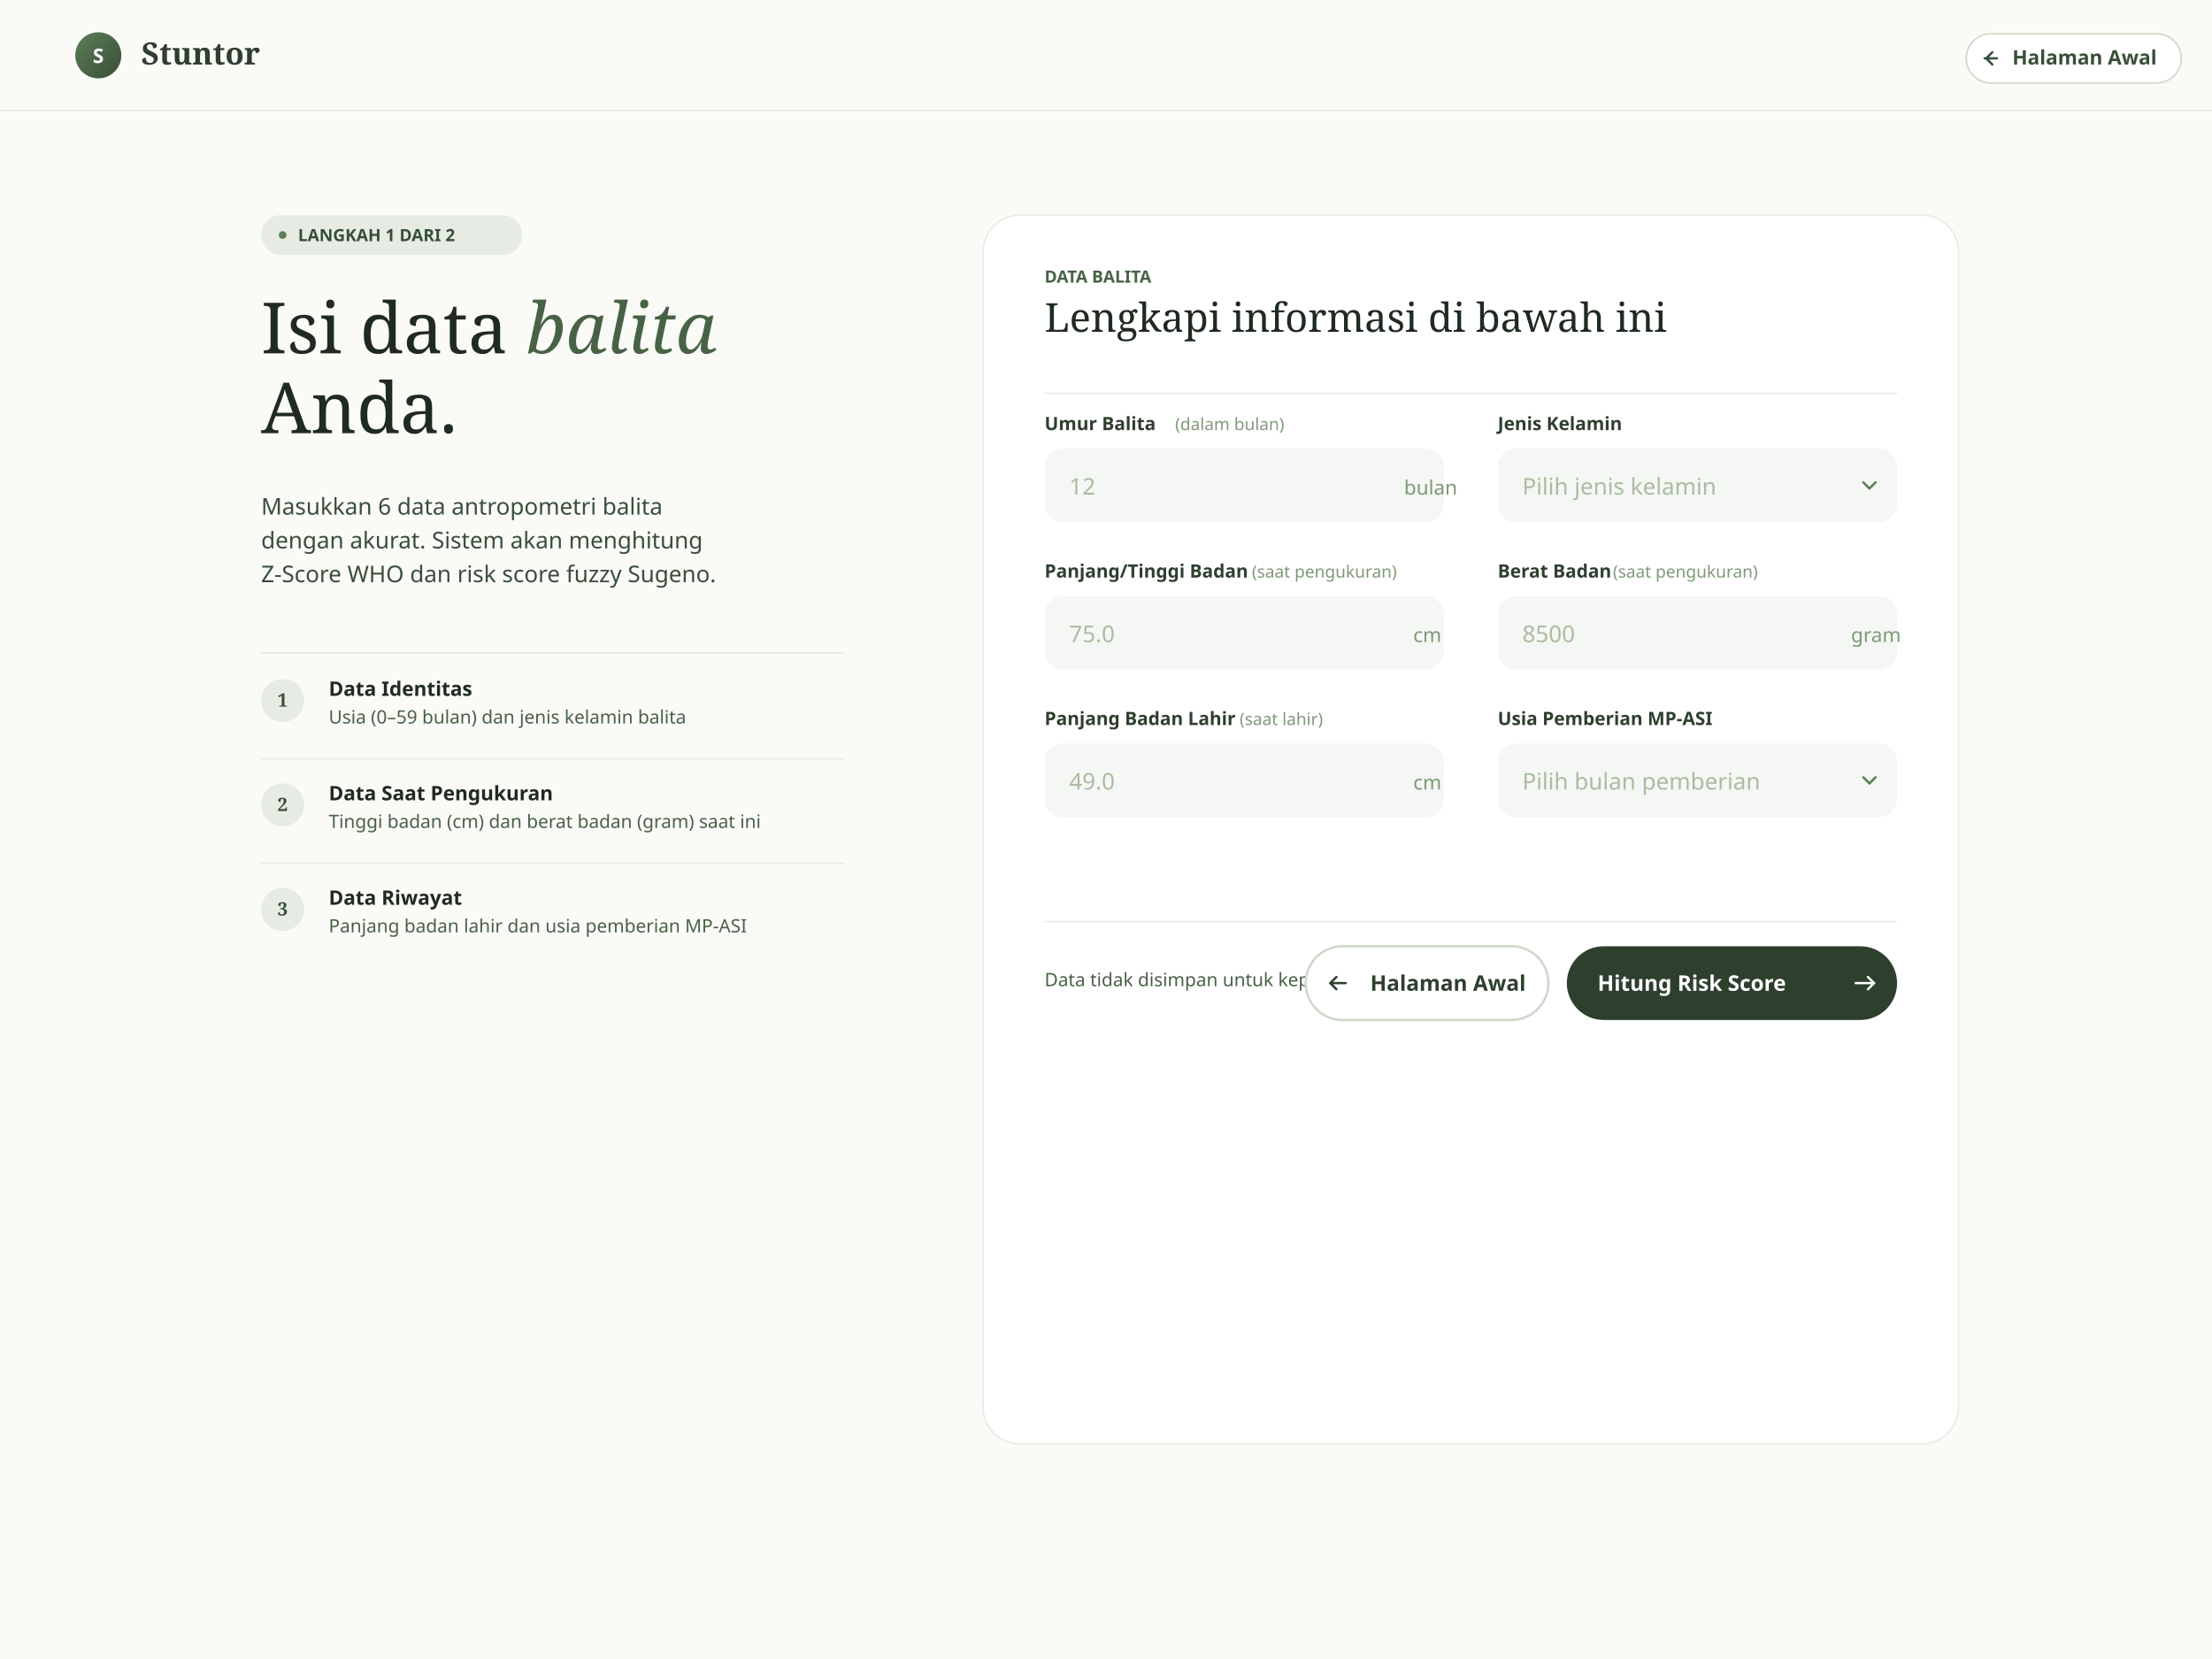
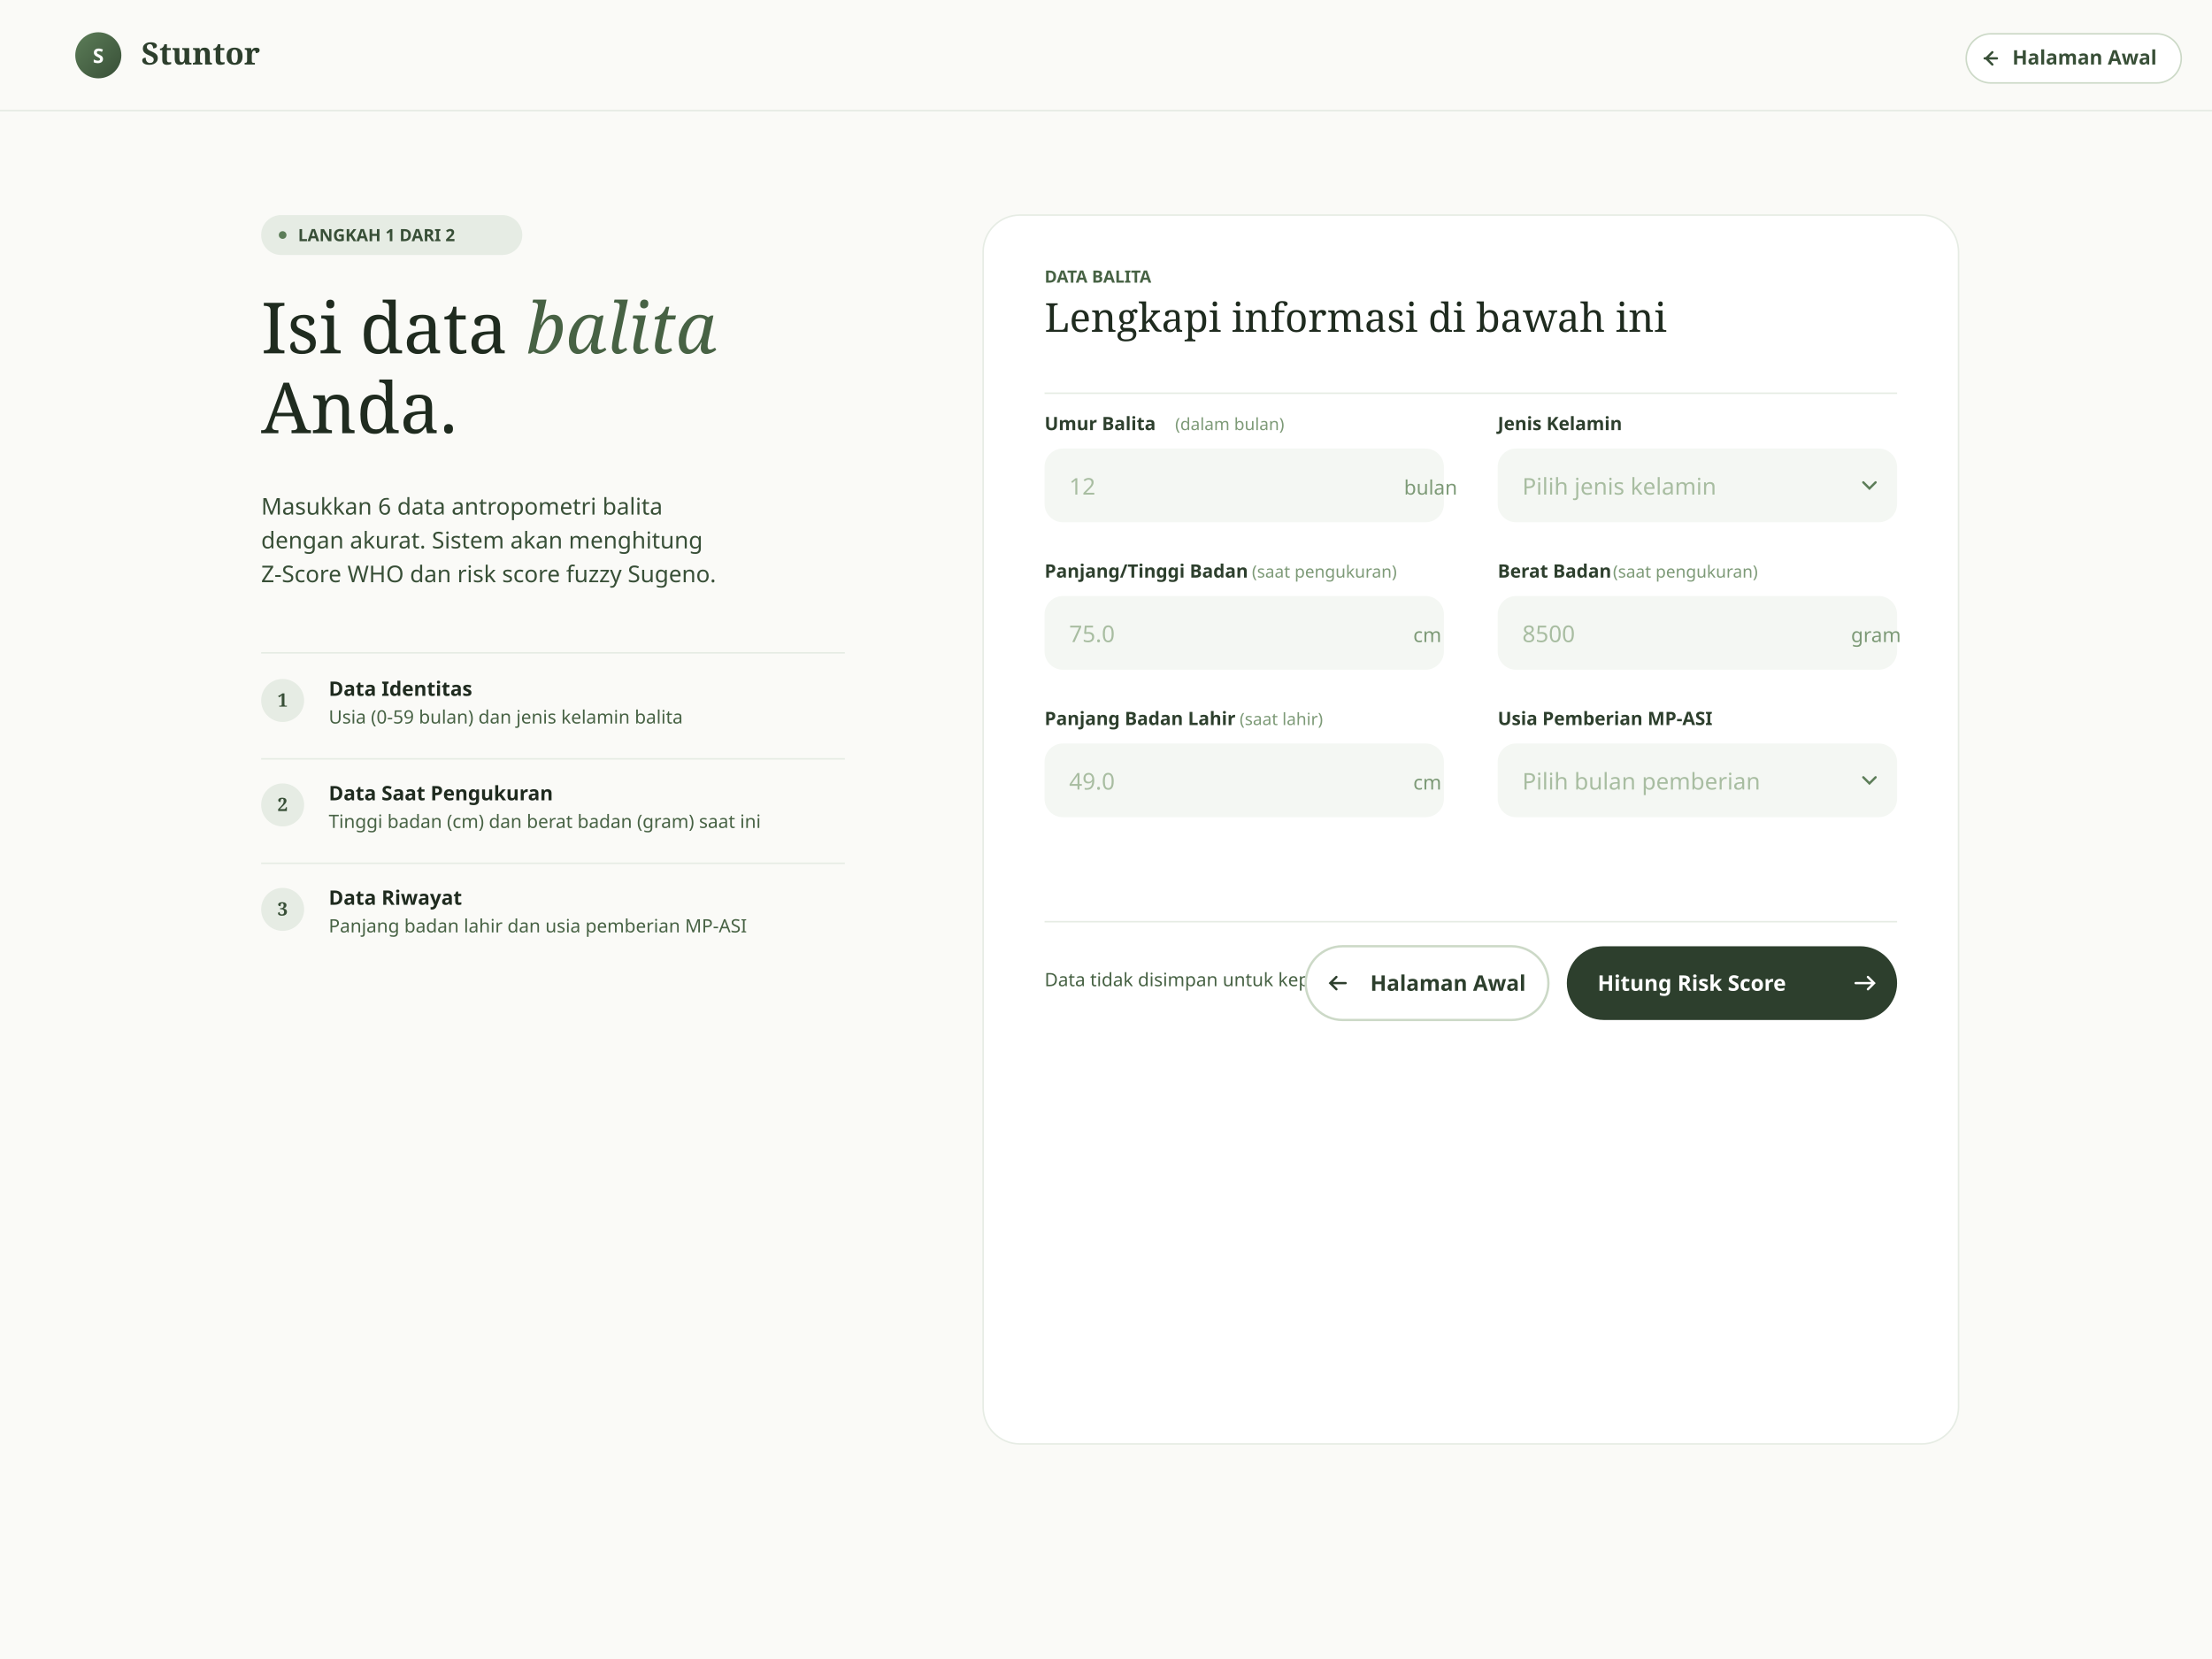
<svg xmlns="http://www.w3.org/2000/svg" width="1440" height="1080" viewBox="0 0 1440 1080">
  <defs>
    <linearGradient id="sage" x1="0" y1="0" x2="1" y2="1">
      <stop offset="0" stop-color="#5c7d58" />
      <stop offset="1" stop-color="#384f37" />
    </linearGradient>
  </defs>
  <rect width="1440" height="1080" fill="#fafaf7" />
  <rect width="1440" height="72" fill="#fafaf7" fill-opacity="0.9" />
  <line x1="0" y1="72" x2="1440" y2="72" stroke="#e6ece4" />
  <circle cx="64" cy="36" r="15" fill="url(#sage)" />
  <text x="64" y="41" font-family="Plus Jakarta Sans, sans-serif" font-size="13" font-weight="700" fill="#ffffff" text-anchor="middle">S</text>
  <text x="92" y="42" font-family="Fraunces, Georgia, serif" font-size="20" font-weight="700" fill="#2d3f2d">Stuntor</text>
  <rect x="1280" y="22" width="140" height="32" rx="16" fill="#ffffff" stroke="#ccd9c7" />
  <path d="M1300 38h-8M1297 34l-4 4 4 4" stroke="#384f37" stroke-width="1.5" stroke-linecap="round" fill="none" />
  <text x="1310" y="42" font-family="Plus Jakarta Sans, sans-serif" font-size="13" font-weight="600" fill="#384f37">Halaman Awal</text>
  <g transform="translate(170, 140)">
    <rect width="170" height="26" rx="13" fill="#e6ece4" />
    <circle cx="14" cy="13" r="2.5" fill="#5c7d58" />
    <text x="24" y="17" font-family="Plus Jakarta Sans, sans-serif" font-size="11" font-weight="600" fill="#384f37">LANGKAH 1 DARI 2</text>
    <text x="0" y="90" font-family="Fraunces, Georgia, serif" font-size="46" font-weight="400" fill="#1f2b1f">Isi data <tspan font-style="italic" font-weight="300" fill="#476244">balita</tspan>
    </text>
    <text x="0" y="142" font-family="Fraunces, Georgia, serif" font-size="46" font-weight="400" fill="#1f2b1f">Anda.</text>
    <text x="0" y="195" font-family="Plus Jakarta Sans, sans-serif" font-size="15" fill="#384f37">Masukkan 6 data antropometri balita</text>
    <text x="0" y="217" font-family="Plus Jakarta Sans, sans-serif" font-size="15" fill="#384f37">dengan akurat. Sistem akan menghitung</text>
    <text x="0" y="239" font-family="Plus Jakarta Sans, sans-serif" font-size="15" fill="#384f37">Z-Score WHO dan risk score fuzzy Sugeno.</text>
    <line x1="0" y1="285" x2="380" y2="285" stroke="#e6ece4" />
    <circle cx="14" cy="316" r="14" fill="#e6ece4" />
    <text x="14" y="320" font-family="Fraunces, Georgia, serif" font-size="12" font-weight="600" fill="#384f37" text-anchor="middle">1</text>
    <text x="44" y="313" font-family="Plus Jakarta Sans, sans-serif" font-size="13" font-weight="600" fill="#1f2b1f">Data Identitas</text>
-     <text x="44" y="331" font-family="Plus Jakarta Sans, sans-serif" font-size="12" fill="#476244">Usia (0–59 bulan) dan jenis kelamin balita</text>
+     <text x="44" y="331" font-family="Plus Jakarta Sans, sans-serif" font-size="12" fill="#476244">Usia (0-59 bulan) dan jenis kelamin balita</text>
    <line x1="0" y1="354" x2="380" y2="354" stroke="#e6ece4" />
    <circle cx="14" cy="384" r="14" fill="#e6ece4" />
    <text x="14" y="388" font-family="Fraunces, Georgia, serif" font-size="12" font-weight="600" fill="#384f37" text-anchor="middle">2</text>
    <text x="44" y="381" font-family="Plus Jakarta Sans, sans-serif" font-size="13" font-weight="600" fill="#1f2b1f">Data Saat Pengukuran</text>
    <text x="44" y="399" font-family="Plus Jakarta Sans, sans-serif" font-size="12" fill="#476244">Tinggi badan (cm) dan berat badan (gram) saat ini</text>
    <line x1="0" y1="422" x2="380" y2="422" stroke="#e6ece4" />
    <circle cx="14" cy="452" r="14" fill="#e6ece4" />
    <text x="14" y="456" font-family="Fraunces, Georgia, serif" font-size="12" font-weight="600" fill="#384f37" text-anchor="middle">3</text>
    <text x="44" y="449" font-family="Plus Jakarta Sans, sans-serif" font-size="13" font-weight="600" fill="#1f2b1f">Data Riwayat</text>
    <text x="44" y="467" font-family="Plus Jakarta Sans, sans-serif" font-size="12" fill="#476244">Panjang badan lahir dan usia pemberian MP-ASI</text>
  </g>
  <rect x="640" y="140" width="635" height="800" rx="24" fill="#ffffff" stroke="#e6ece4" />
  <text x="680" y="184" font-family="Plus Jakarta Sans, sans-serif" font-size="11" font-weight="600" fill="#476244">DATA BALITA</text>
  <text x="680" y="216" font-family="Fraunces, Georgia, serif" font-size="26" font-weight="500" fill="#1f2b1f">Lengkapi informasi di bawah ini</text>
  <line x1="680" y1="256" x2="1235" y2="256" stroke="#e6ece4" />
  <g transform="translate(680, 280)">
    <text x="0" y="0" font-family="Plus Jakarta Sans, sans-serif" font-size="12" font-weight="600" fill="#2d3f2d">Umur Balita</text>
    <text x="85" y="0" font-family="Plus Jakarta Sans, sans-serif" font-size="11" fill="#7d9a77">(dalam bulan)</text>
    <rect x="0" y="12" width="260" height="48" rx="12" fill="#f4f7f3" />
    <text x="16" y="42" font-family="Plus Jakarta Sans, sans-serif" font-size="15" fill="#a8bda1">12</text>
    <text x="234" y="42" font-family="Plus Jakarta Sans, sans-serif" font-size="13" font-weight="500" fill="#7d9a77">bulan</text>
    <text x="295" y="0" font-family="Plus Jakarta Sans, sans-serif" font-size="12" font-weight="600" fill="#2d3f2d">Jenis Kelamin</text>
    <rect x="295" y="12" width="260" height="48" rx="12" fill="#f4f7f3" />
    <text x="311" y="42" font-family="Plus Jakarta Sans, sans-serif" font-size="15" fill="#a8bda1">Pilih jenis kelamin</text>
    <path d="M533 34l4 4 4-4" stroke="#5c7d58" stroke-width="1.5" stroke-linecap="round" fill="none" />
  </g>
  <g transform="translate(680, 376)">
    <text x="0" y="0" font-family="Plus Jakarta Sans, sans-serif" font-size="12" font-weight="600" fill="#2d3f2d">Panjang/Tinggi Badan</text>
    <text x="135" y="0" font-family="Plus Jakarta Sans, sans-serif" font-size="11" fill="#7d9a77">(saat pengukuran)</text>
    <rect x="0" y="12" width="260" height="48" rx="12" fill="#f4f7f3" />
    <text x="16" y="42" font-family="Plus Jakarta Sans, sans-serif" font-size="15" fill="#a8bda1">75.0</text>
    <text x="240" y="42" font-family="Plus Jakarta Sans, sans-serif" font-size="13" font-weight="500" fill="#7d9a77">cm</text>
    <text x="295" y="0" font-family="Plus Jakarta Sans, sans-serif" font-size="12" font-weight="600" fill="#2d3f2d">Berat Badan</text>
    <text x="370" y="0" font-family="Plus Jakarta Sans, sans-serif" font-size="11" fill="#7d9a77">(saat pengukuran)</text>
    <rect x="295" y="12" width="260" height="48" rx="12" fill="#f4f7f3" />
    <text x="311" y="42" font-family="Plus Jakarta Sans, sans-serif" font-size="15" fill="#a8bda1">8500</text>
    <text x="525" y="42" font-family="Plus Jakarta Sans, sans-serif" font-size="13" font-weight="500" fill="#7d9a77">gram</text>
  </g>
  <g transform="translate(680, 472)">
    <text x="0" y="0" font-family="Plus Jakarta Sans, sans-serif" font-size="12" font-weight="600" fill="#2d3f2d">Panjang Badan Lahir</text>
    <text x="127" y="0" font-family="Plus Jakarta Sans, sans-serif" font-size="11" fill="#7d9a77">(saat lahir)</text>
    <rect x="0" y="12" width="260" height="48" rx="12" fill="#f4f7f3" />
    <text x="16" y="42" font-family="Plus Jakarta Sans, sans-serif" font-size="15" fill="#a8bda1">49.0</text>
    <text x="240" y="42" font-family="Plus Jakarta Sans, sans-serif" font-size="13" font-weight="500" fill="#7d9a77">cm</text>
    <text x="295" y="0" font-family="Plus Jakarta Sans, sans-serif" font-size="12" font-weight="600" fill="#2d3f2d">Usia Pemberian MP-ASI</text>
    <rect x="295" y="12" width="260" height="48" rx="12" fill="#f4f7f3" />
    <text x="311" y="42" font-family="Plus Jakarta Sans, sans-serif" font-size="15" fill="#a8bda1">Pilih bulan pemberian</text>
    <path d="M533 34l4 4 4-4" stroke="#5c7d58" stroke-width="1.5" stroke-linecap="round" fill="none" />
  </g>
  <line x1="680" y1="600" x2="1235" y2="600" stroke="#e6ece4" />
  <text x="680" y="642" font-family="Plus Jakarta Sans, sans-serif" font-size="12" fill="#476244">Data tidak disimpan untuk keperluan lain</text>
  <rect x="850" y="616" width="158" height="48" rx="24" fill="#ffffff" stroke="#ccd9c7" stroke-width="1.5" />
  <path d="M876 640h-10M870 636l-4 4 4 4" stroke="#2d3f2d" stroke-width="1.5" stroke-linecap="round" fill="none" />
  <text x="892" y="645" font-family="Plus Jakarta Sans, sans-serif" font-size="14" font-weight="600" fill="#2d3f2d">Halaman Awal</text>
  <rect x="1020" y="616" width="215" height="48" rx="24" fill="#2d3f2d" />
  <text x="1040" y="645" font-family="Plus Jakarta Sans, sans-serif" font-size="14" font-weight="600" fill="#ffffff">Hitung Risk Score</text>
  <path d="M1208 640h12M1216 636l4 4-4 4" stroke="#ffffff" stroke-width="1.5" stroke-linecap="round" fill="none" />
</svg>
